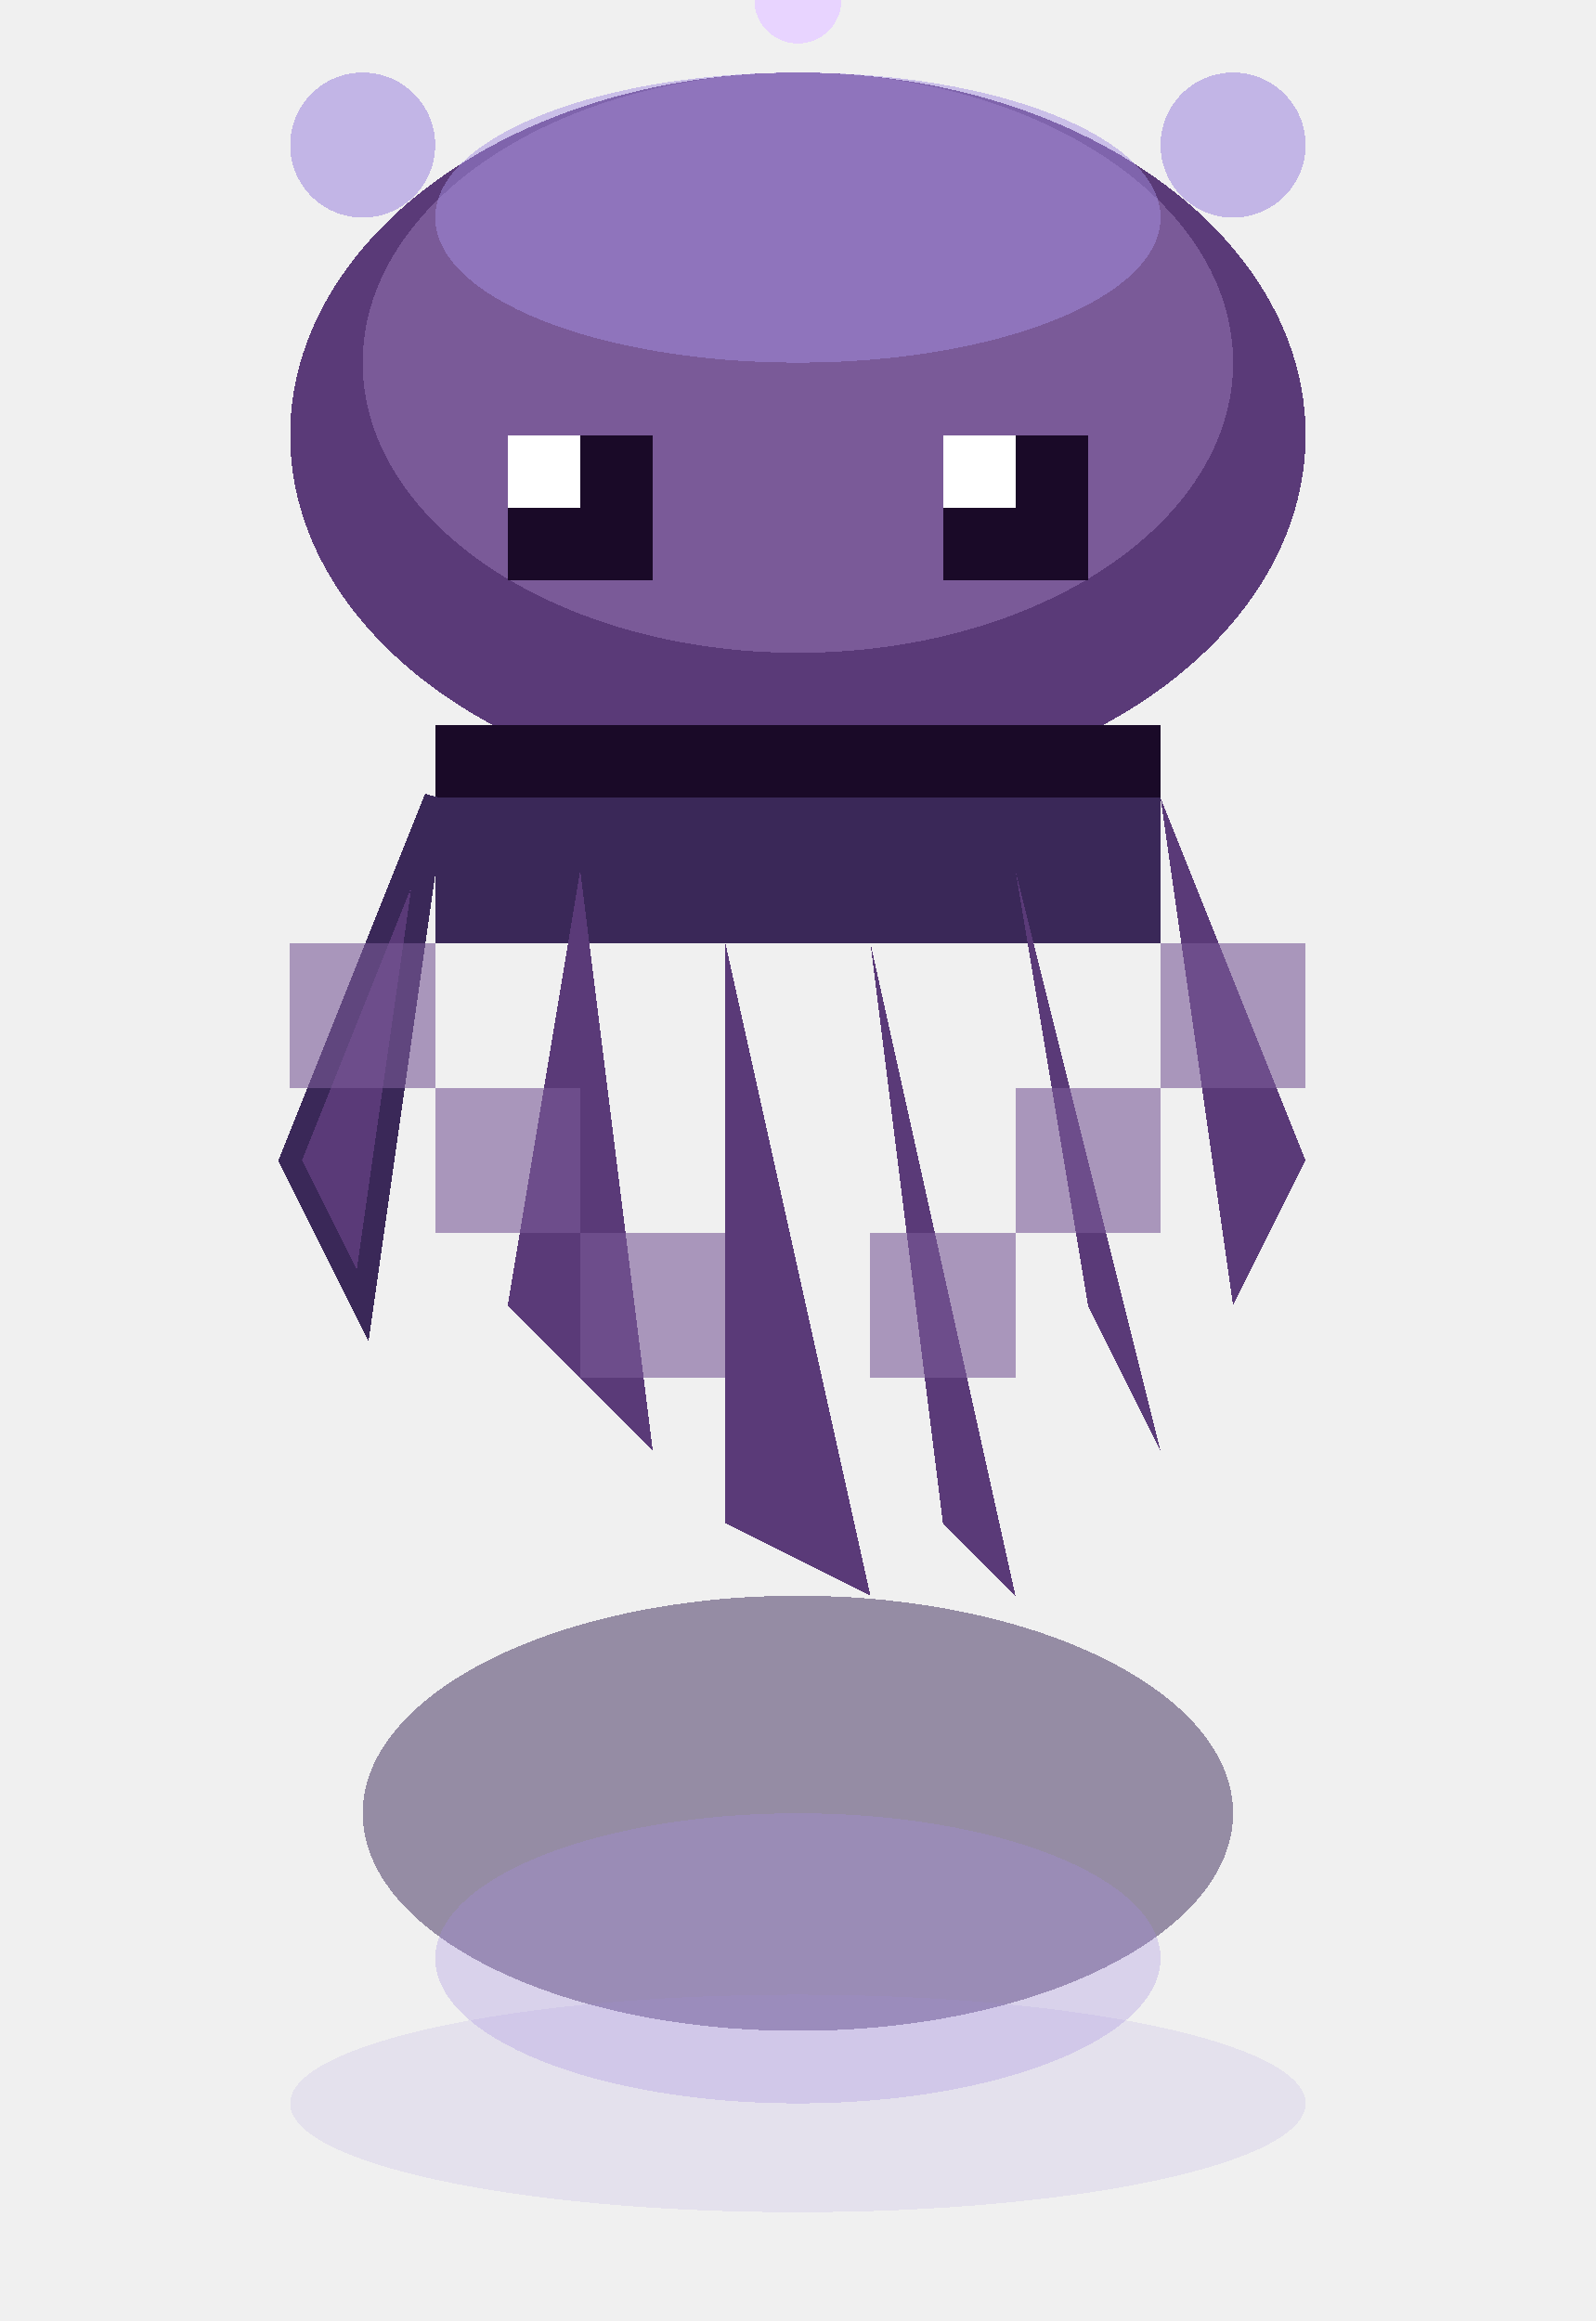
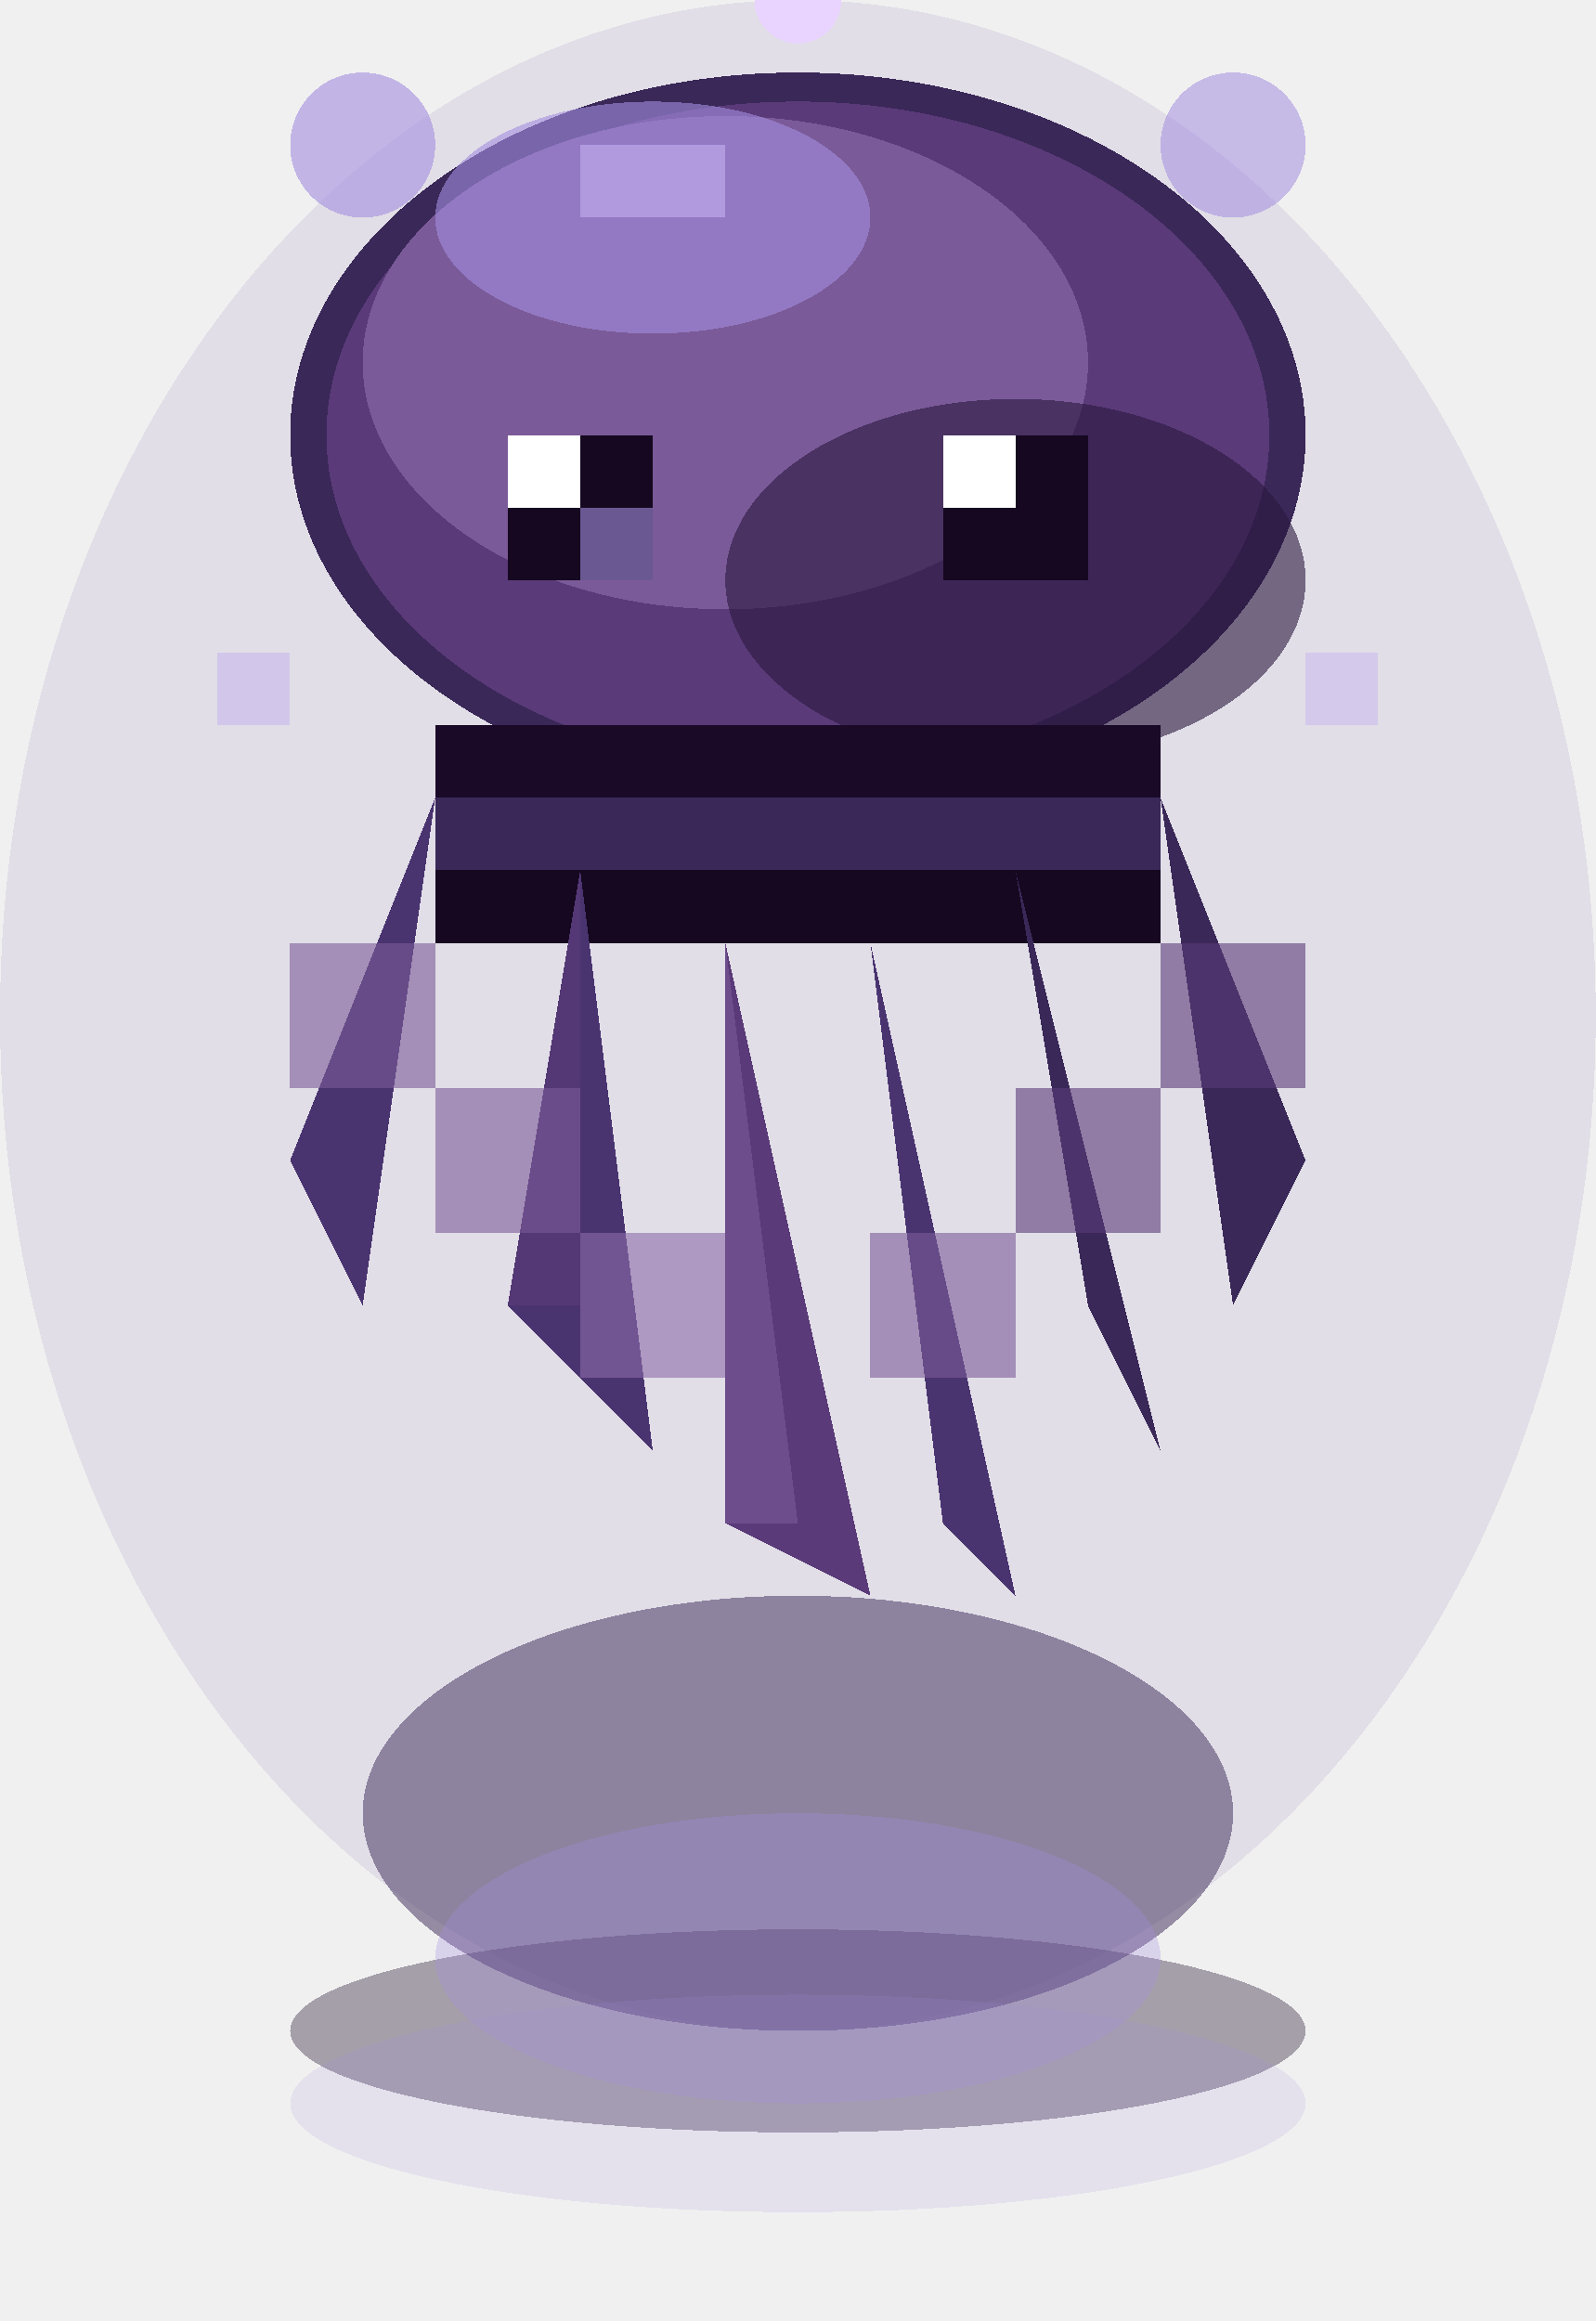
<svg xmlns="http://www.w3.org/2000/svg" viewBox="0 0 22 32" shape-rendering="crispEdges" preserveAspectRatio="xMidYMax meet" aria-label="Mind Flayer Fragment">
-   <ellipse cx="11" cy="6" rx="7" ry="5" fill="#5a3a78" />
-   <ellipse cx="11" cy="5" rx="6" ry="4" fill="#7a5a98" />
-   <ellipse cx="11" cy="3" rx="5" ry="2" fill="#a48ee0" opacity="0.5" />
-   <rect x="7" y="6" width="2" height="2" fill="#1a0a28" />
-   <rect x="13" y="6" width="2" height="2" fill="#1a0a28" />
+   <ellipse cx="11" cy="14" rx="11" ry="14" fill="#5a3a98" opacity="0.1" />
+   <ellipse cx="11" cy="28" rx="7" ry="1.4" fill="#1a0a28" opacity="0.35" />
+   <ellipse cx="11" cy="6" rx="7" ry="5" fill="#3a2858" />
+   <ellipse cx="11" cy="6" rx="6.5" ry="4.6" fill="#5a3a78" />
+   <ellipse cx="10" cy="5" rx="5" ry="3.4" fill="#7a5a98" />
+   <ellipse cx="9" cy="3" rx="3" ry="1.6" fill="#a48ee0" opacity="0.6" />
+   <ellipse cx="14" cy="8" rx="4" ry="2.5" fill="#2a1840" opacity="0.6" />
+   <rect x="8" y="2" width="2" height="1" fill="#c4b0f0" opacity="0.6" />
+   <rect x="7" y="6" width="2" height="2" fill="#150820" />
+   <rect x="13" y="6" width="2" height="2" fill="#150820" />
  <rect x="7" y="6" width="1" height="1" fill="#ffffff" />
  <rect x="13" y="6" width="1" height="1" fill="#ffffff" />
+   <rect x="8" y="7" width="1" height="1" fill="#a48ee0" opacity="0.6" />
  <rect x="6" y="10" width="10" height="3" fill="#3a2858" />
  <rect x="6" y="10" width="10" height="1" fill="#1a0a28" />
-   <polygon points="6,11 4,16 5,18" fill="#5a3a78" />
-   <polygon points="6,11 4,16 5,18" stroke="#3a2858" stroke-width="0.3" fill="none" />
-   <polygon points="8,12 7,18 9,20" fill="#5a3a78" />
+   <rect x="6" y="12" width="10" height="1" fill="#150820" />
+   <polygon points="6,11 4,16 5,18" fill="#4a3470" />
+   <polygon points="8,12 7,18 9,20" fill="#4a3470" />
  <polygon points="10,13 10,21 12,22" fill="#5a3a78" />
-   <polygon points="12,13 13,21 14,22" fill="#5a3a78" />
-   <polygon points="14,12 15,18 16,20" fill="#5a3a78" />
-   <polygon points="16,11 18,16 17,18" fill="#5a3a78" />
+   <polygon points="12,13 13,21 14,22" fill="#4a3470" />
+   <polygon points="14,12 15,18 16,20" fill="#3a2858" />
+   <polygon points="16,11 18,16 17,18" fill="#3a2858" />
+   <polygon points="10,13 10,21 11,21" fill="#7a5a98" opacity="0.6" />
+   <polygon points="8,12 7,18 8,18" fill="#5a3a78" opacity="0.6" />
  <rect x="4" y="13" width="2" height="2" fill="#7a5a98" opacity="0.6" />
  <rect x="6" y="15" width="2" height="2" fill="#7a5a98" opacity="0.6" />
-   <rect x="8" y="17" width="2" height="2" fill="#7a5a98" opacity="0.6" />
+   <rect x="8" y="17" width="2" height="2" fill="#8a6aa8" opacity="0.6" />
  <rect x="12" y="17" width="2" height="2" fill="#7a5a98" opacity="0.6" />
-   <rect x="14" y="15" width="2" height="2" fill="#7a5a98" opacity="0.6" />
-   <rect x="16" y="13" width="2" height="2" fill="#7a5a98" opacity="0.6" />
+   <rect x="14" y="15" width="2" height="2" fill="#5a3a78" opacity="0.6" />
+   <rect x="16" y="13" width="2" height="2" fill="#5a3a78" opacity="0.6" />
  <ellipse cx="11" cy="25" rx="6" ry="3" fill="#3a2858" opacity="0.5" />
  <ellipse cx="11" cy="27" rx="5" ry="2" fill="#a48ee0" opacity="0.3" />
  <ellipse cx="11" cy="29" rx="7" ry="1.5" fill="#a48ee0" opacity="0.15" />
  <circle cx="5" cy="2" r="1" fill="#a48ee0" opacity="0.6" />
-   <circle cx="17" cy="2" r="1" fill="#a48ee0" opacity="0.6" />
+   <circle cx="17" cy="2" r="1" fill="#a48ee0" opacity="0.55" />
  <circle cx="11" cy="0" r="0.6" fill="#e8d4ff" />
+   <rect x="3" y="9" width="1" height="1" fill="#c4b0f0" opacity="0.5" />
+   <rect x="18" y="9" width="1" height="1" fill="#c4b0f0" opacity="0.45" />
</svg>
